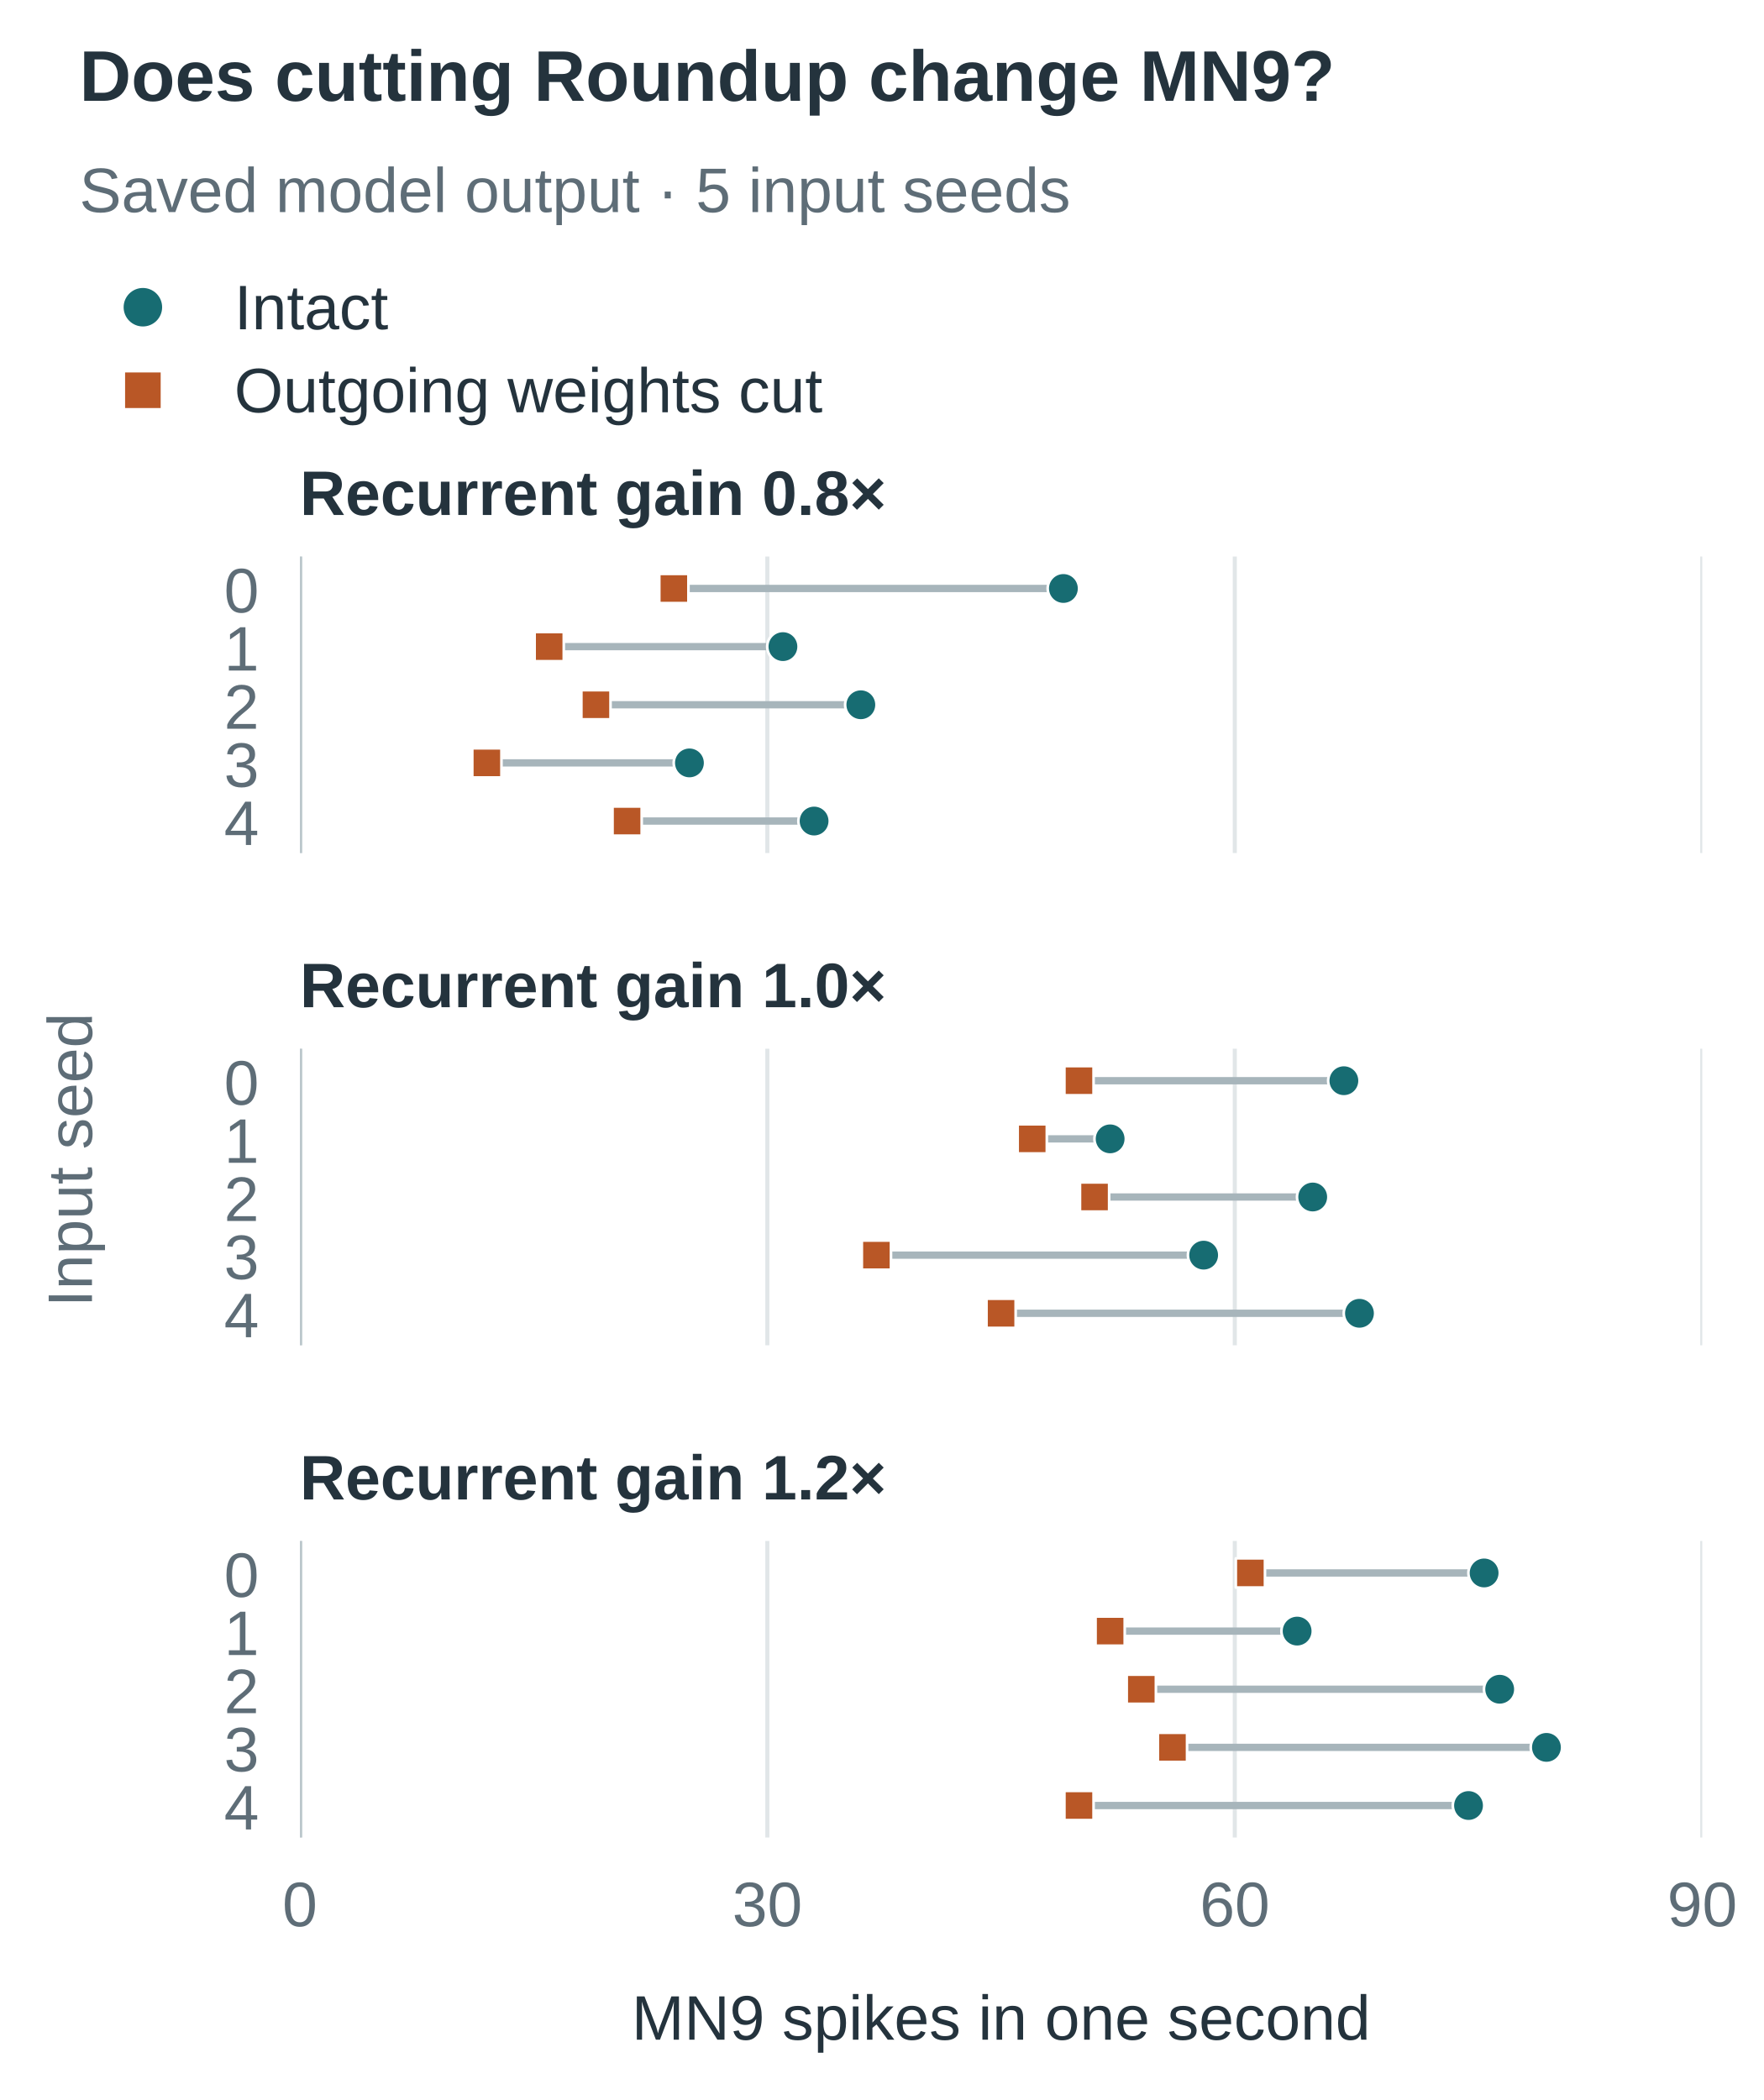
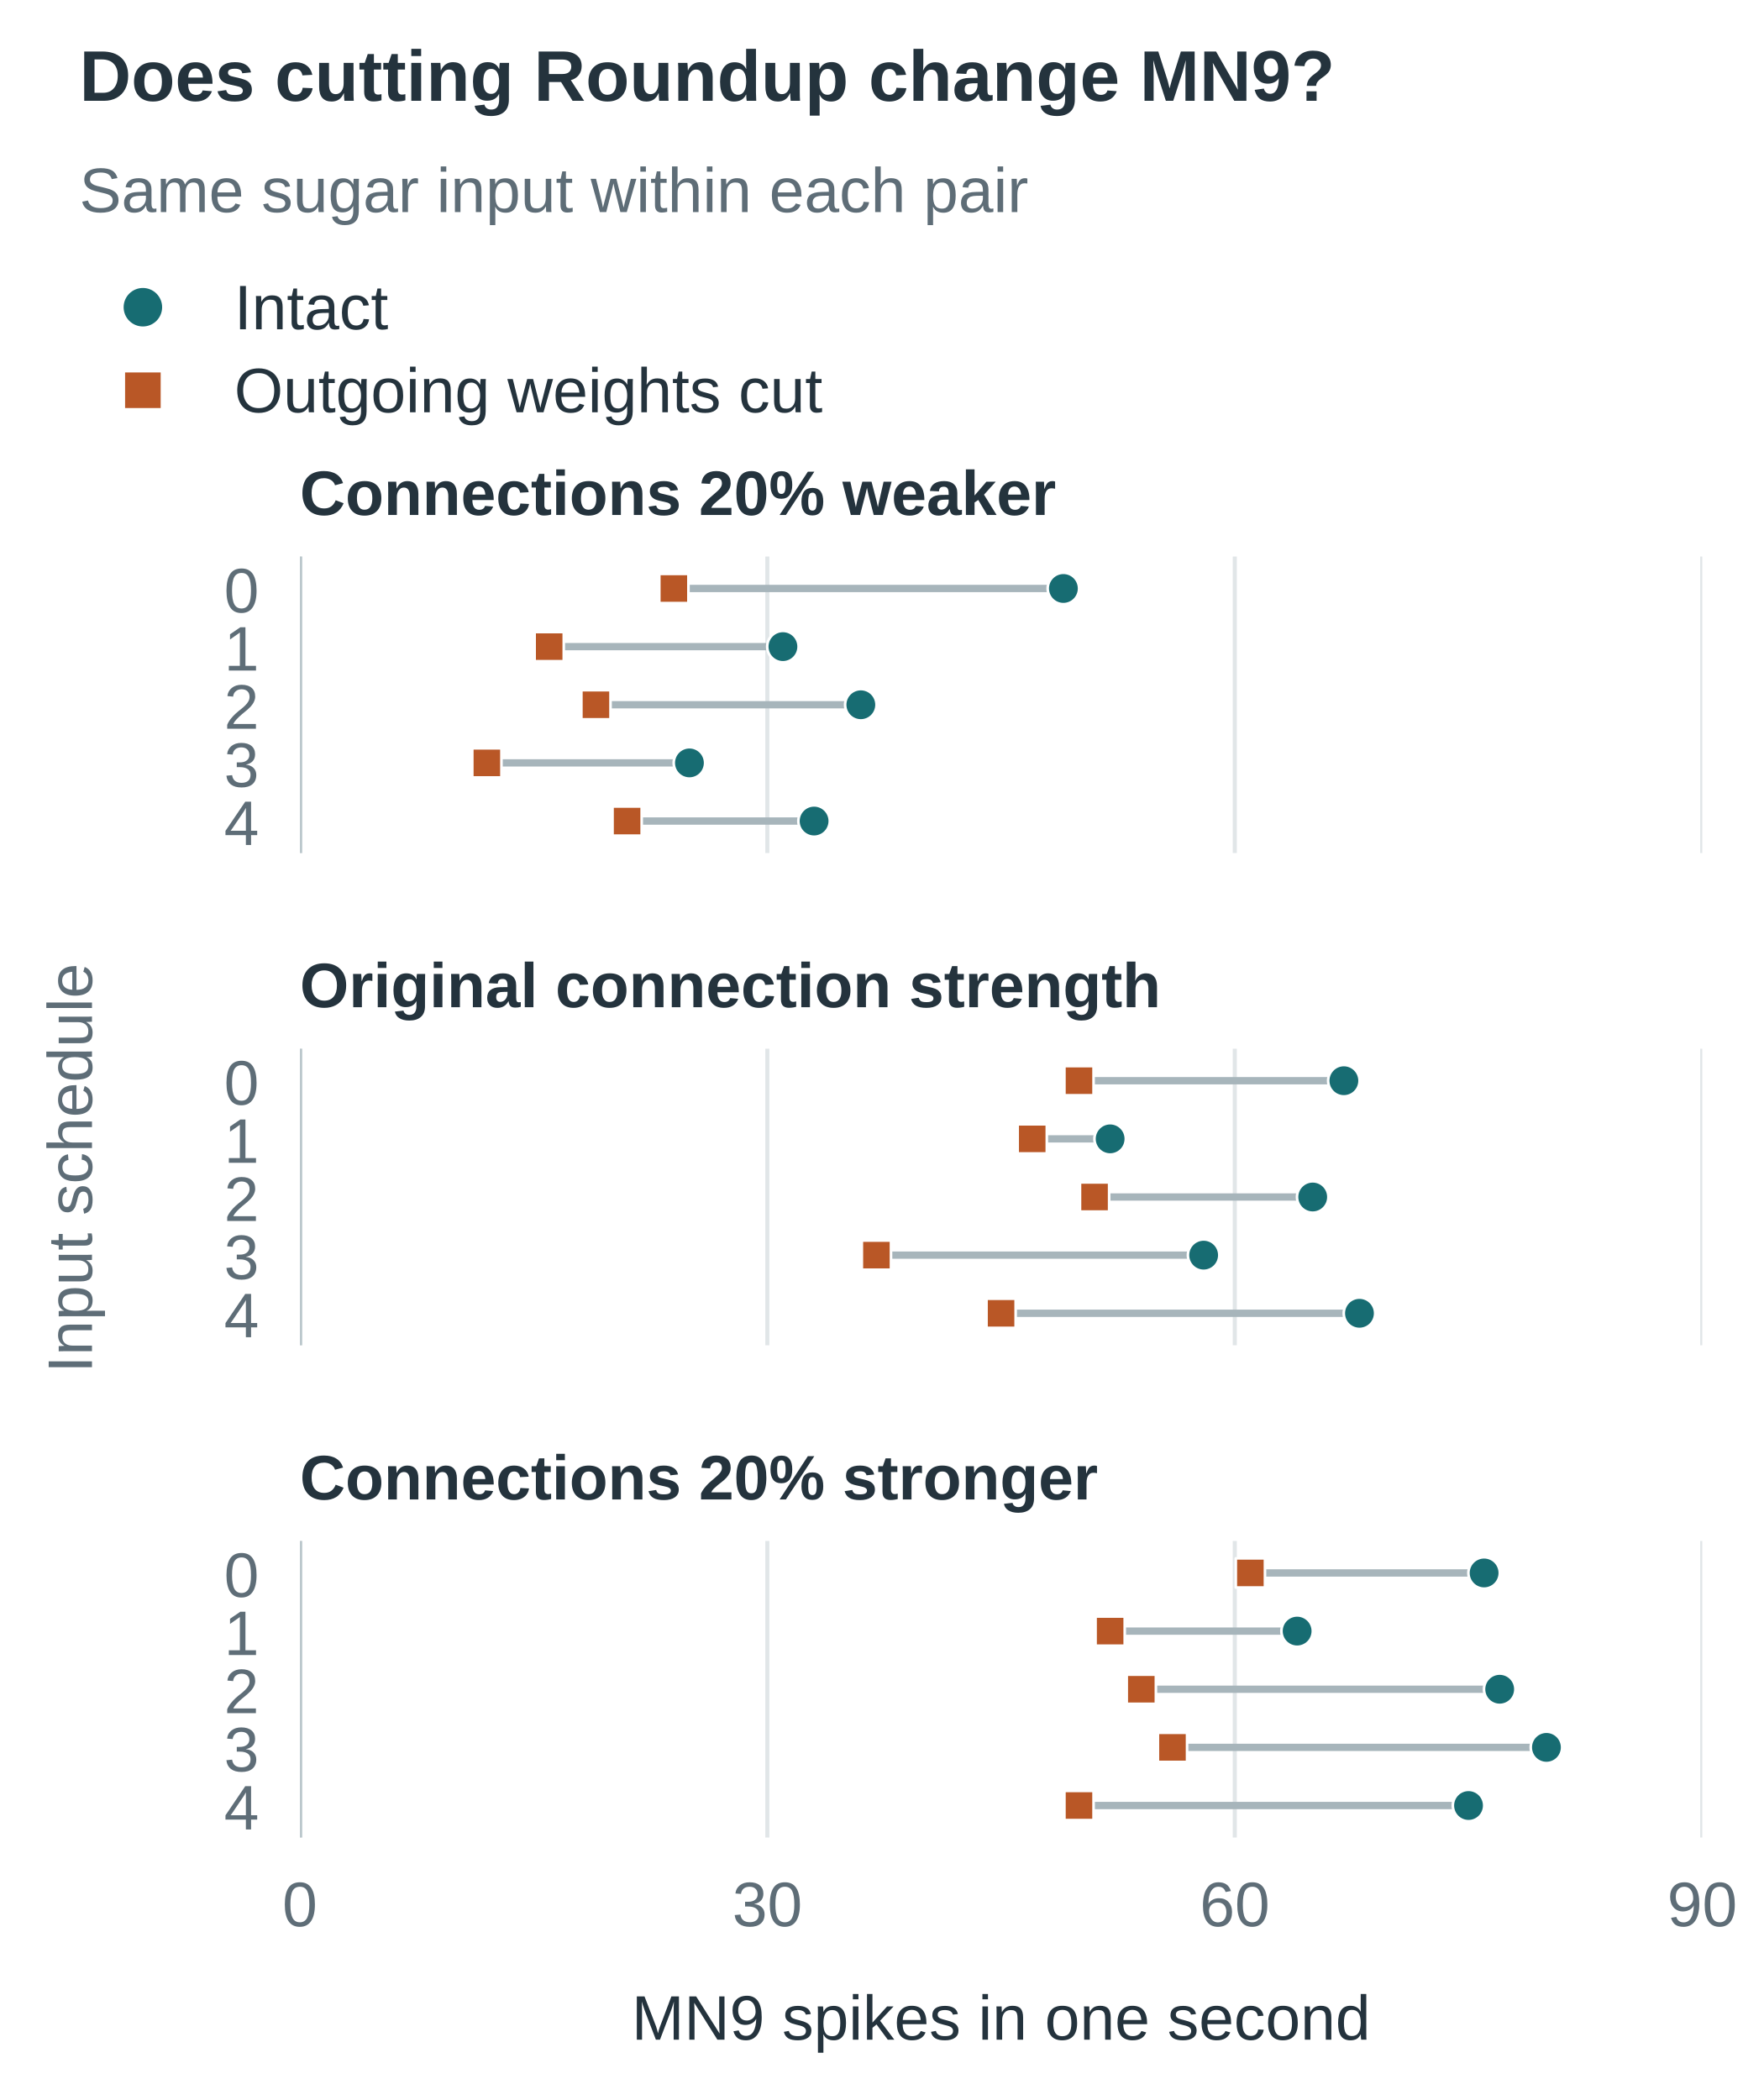
<svg xmlns="http://www.w3.org/2000/svg" xmlns:xlink="http://www.w3.org/1999/xlink" width="302.4pt" height="360pt" viewBox="0 0 302.4 360" version="1.1">
  <defs>
    <style type="text/css">*{stroke-linejoin: round; stroke-linecap: butt}</style>
  </defs>
  <g id="figure_1">
    <g id="patch_1">
      <path d="M 0 360 L 302.4 360 L 302.4 0 L 0 0 z " style="fill: #ffffff" />
    </g>
    <g id="axes_1">
      <g id="patch_2">
        <path d="M 51.408 146.233 L 291.816 146.233 L 291.816 95.4 L 51.408 95.4 z " style="fill: #ffffff" />
      </g>
      <g id="matplotlib.axis_1">
        <g id="xtick_1">
          <g id="line2d_1">
            <path d="M 51.408 146.233 L 51.408 95.4 " clip-path="url(#p2f4392fdd7)" style="fill: none; stroke: #e1e6e8; stroke-width: 0.7; stroke-linecap: square" />
          </g>
          <g id="line2d_2" />
        </g>
        <g id="xtick_2">
          <g id="line2d_3">
            <path d="M 131.544 146.233 L 131.544 95.4 " clip-path="url(#p2f4392fdd7)" style="fill: none; stroke: #e1e6e8; stroke-width: 0.7; stroke-linecap: square" />
          </g>
          <g id="line2d_4" />
        </g>
        <g id="xtick_3">
          <g id="line2d_5">
            <path d="M 211.68 146.233 L 211.68 95.4 " clip-path="url(#p2f4392fdd7)" style="fill: none; stroke: #e1e6e8; stroke-width: 0.7; stroke-linecap: square" />
          </g>
          <g id="line2d_6" />
        </g>
        <g id="xtick_4">
          <g id="line2d_7">
            <path d="M 291.816 146.233 L 291.816 95.4 " clip-path="url(#p2f4392fdd7)" style="fill: none; stroke: #e1e6e8; stroke-width: 0.7; stroke-linecap: square" />
          </g>
          <g id="line2d_8" />
        </g>
      </g>
      <g id="matplotlib.axis_2">
        <g id="ytick_1">
          <g id="line2d_9" />
          <g id="text_1">
            <text style="font-size: 10.8px; font-family: Arial, 'DejaVu Sans', sans-serif; text-anchor: end; fill: #5e6d77" x="44.408" y="104.985" transform="rotate(-0 44.408 104.9852)">0</text>
          </g>
        </g>
        <g id="ytick_2">
          <g id="line2d_10" />
          <g id="text_2">
            <text style="font-size: 10.8px; font-family: Arial, 'DejaVu Sans', sans-serif; text-anchor: end; fill: #5e6d77" x="44.408" y="114.953" transform="rotate(-0 44.408 114.9525)">1</text>
          </g>
        </g>
        <g id="ytick_3">
          <g id="line2d_11" />
          <g id="text_3">
            <text style="font-size: 10.8px; font-family: Arial, 'DejaVu Sans', sans-serif; text-anchor: end; fill: #5e6d77" x="44.408" y="124.92" transform="rotate(-0 44.408 124.9198)">2</text>
          </g>
        </g>
        <g id="ytick_4">
          <g id="line2d_12" />
          <g id="text_4">
            <text style="font-size: 10.8px; font-family: Arial, 'DejaVu Sans', sans-serif; text-anchor: end; fill: #5e6d77" x="44.408" y="134.887" transform="rotate(-0 44.408 134.8871)">3</text>
          </g>
        </g>
        <g id="ytick_5">
          <g id="line2d_13" />
          <g id="text_5">
            <text style="font-size: 10.8px; font-family: Arial, 'DejaVu Sans', sans-serif; text-anchor: end; fill: #5e6d77" x="44.408" y="144.854" transform="rotate(-0 44.408 144.8545)">4</text>
          </g>
        </g>
      </g>
      <g id="line2d_14">
        <path d="M 51.408 146.233 L 51.408 95.4 " clip-path="url(#p2f4392fdd7)" style="fill: none; stroke: #bbc7cc; stroke-width: 0.8; stroke-linecap: square" />
      </g>
      <g id="pair-g0p8-s0" data-gain="0.8" data-seed="0" data-intact="49" data-cut="24">
        <path d="M 115.517 100.882 L 182.297 100.882 " clip-path="url(#p2f4392fdd7)" style="fill: none; stroke: #a7b5bb; stroke-width: 1.25; stroke-linecap: square" />
      </g>
      <g id="pair-g0p8-s1" data-gain="0.8" data-seed="1" data-intact="31" data-cut="16">
        <path d="M 94.147 110.849 L 134.215 110.849 " clip-path="url(#p2f4392fdd7)" style="fill: none; stroke: #a7b5bb; stroke-width: 1.25; stroke-linecap: square" />
      </g>
      <g id="pair-g0p8-s2" data-gain="0.8" data-seed="2" data-intact="36" data-cut="19">
        <path d="M 102.161 120.817 L 147.571 120.817 " clip-path="url(#p2f4392fdd7)" style="fill: none; stroke: #a7b5bb; stroke-width: 1.25; stroke-linecap: square" />
      </g>
      <g id="pair-g0p8-s3" data-gain="0.8" data-seed="3" data-intact="25" data-cut="12">
        <path d="M 83.462 130.784 L 118.188 130.784 " clip-path="url(#p2f4392fdd7)" style="fill: none; stroke: #a7b5bb; stroke-width: 1.25; stroke-linecap: square" />
      </g>
      <g id="pair-g0p8-s4" data-gain="0.8" data-seed="4" data-intact="33" data-cut="21">
        <path d="M 107.503 140.751 L 139.558 140.751 " clip-path="url(#p2f4392fdd7)" style="fill: none; stroke: #a7b5bb; stroke-width: 1.25; stroke-linecap: square" />
      </g>
      <g id="text_6">
-         <text style="font-weight: 600; font-size: 10.8px; font-family: Arial, 'DejaVu Sans', sans-serif; text-anchor: start; fill: #24333d" x="51.408" y="88.283" transform="rotate(-0 51.408 88.28333)">Recurrent gain 0.8×</text>
+         <text style="font-weight: 600; font-size: 10.8px; font-family: Arial, 'DejaVu Sans', sans-serif; text-anchor: start; fill: #24333d" x="51.408" y="88.283" transform="rotate(-0 51.408 88.28333)">Connections 20% weaker</text>
      </g>
      <g id="pair-g0p8-s0-intact">
        <defs>
          <path id="mf33c66e402" d="M 0 2.693 C 0.714 2.693 1.399 2.409 1.904 1.904 C 2.409 1.399 2.693 0.714 2.693 0 C 2.693 -0.714 2.409 -1.399 1.904 -1.904 C 1.399 -2.409 0.714 -2.693 0 -2.693 C -0.714 -2.693 -1.399 -2.409 -1.904 -1.904 C -2.409 -1.399 -2.693 -0.714 -2.693 0 C -2.693 0.714 -2.409 1.399 -1.904 1.904 C -1.399 2.409 -0.714 2.693 0 2.693 z " style="stroke: #ffffff; stroke-width: 0.45" />
        </defs>
        <g clip-path="url(#p2f4392fdd7)">
          <use xlink:href="#mf33c66e402" x="182.297" y="100.882" style="fill: #176c72; stroke: #ffffff; stroke-width: 0.45" />
        </g>
      </g>
      <g id="pair-g0p8-s1-intact">
        <g clip-path="url(#p2f4392fdd7)">
          <use xlink:href="#mf33c66e402" x="134.215" y="110.849" style="fill: #176c72; stroke: #ffffff; stroke-width: 0.45" />
        </g>
      </g>
      <g id="pair-g0p8-s2-intact">
        <g clip-path="url(#p2f4392fdd7)">
          <use xlink:href="#mf33c66e402" x="147.571" y="120.817" style="fill: #176c72; stroke: #ffffff; stroke-width: 0.45" />
        </g>
      </g>
      <g id="pair-g0p8-s3-intact">
        <g clip-path="url(#p2f4392fdd7)">
          <use xlink:href="#mf33c66e402" x="118.188" y="130.784" style="fill: #176c72; stroke: #ffffff; stroke-width: 0.45" />
        </g>
      </g>
      <g id="pair-g0p8-s4-intact">
        <g clip-path="url(#p2f4392fdd7)">
          <use xlink:href="#mf33c66e402" x="139.558" y="140.751" style="fill: #176c72; stroke: #ffffff; stroke-width: 0.45" />
        </g>
      </g>
      <g id="pair-g0p8-s0-cut">
        <defs>
          <path id="mb7a06e0088" d="M -2.5 2.5 L 2.5 2.5 L 2.5 -2.5 L -2.5 -2.5 z " style="stroke: #ffffff; stroke-width: 0.45" />
        </defs>
        <g clip-path="url(#p2f4392fdd7)">
          <use xlink:href="#mb7a06e0088" x="115.517" y="100.882" style="fill: #b95726; stroke: #ffffff; stroke-width: 0.45" />
        </g>
      </g>
      <g id="pair-g0p8-s1-cut">
        <g clip-path="url(#p2f4392fdd7)">
          <use xlink:href="#mb7a06e0088" x="94.147" y="110.849" style="fill: #b95726; stroke: #ffffff; stroke-width: 0.45" />
        </g>
      </g>
      <g id="pair-g0p8-s2-cut">
        <g clip-path="url(#p2f4392fdd7)">
          <use xlink:href="#mb7a06e0088" x="102.161" y="120.817" style="fill: #b95726; stroke: #ffffff; stroke-width: 0.45" />
        </g>
      </g>
      <g id="pair-g0p8-s3-cut">
        <g clip-path="url(#p2f4392fdd7)">
          <use xlink:href="#mb7a06e0088" x="83.462" y="130.784" style="fill: #b95726; stroke: #ffffff; stroke-width: 0.45" />
        </g>
      </g>
      <g id="pair-g0p8-s4-cut">
        <g clip-path="url(#p2f4392fdd7)">
          <use xlink:href="#mb7a06e0088" x="107.503" y="140.751" style="fill: #b95726; stroke: #ffffff; stroke-width: 0.45" />
        </g>
      </g>
    </g>
    <g id="axes_2">
      <g id="patch_3">
        <path d="M 51.408 230.617 L 291.816 230.617 L 291.816 179.783 L 51.408 179.783 z " style="fill: #ffffff" />
      </g>
      <g id="matplotlib.axis_3">
        <g id="xtick_5">
          <g id="line2d_15">
            <path d="M 51.408 230.617 L 51.408 179.783 " clip-path="url(#p592fbda311)" style="fill: none; stroke: #e1e6e8; stroke-width: 0.7; stroke-linecap: square" />
          </g>
          <g id="line2d_16" />
        </g>
        <g id="xtick_6">
          <g id="line2d_17">
            <path d="M 131.544 230.617 L 131.544 179.783 " clip-path="url(#p592fbda311)" style="fill: none; stroke: #e1e6e8; stroke-width: 0.7; stroke-linecap: square" />
          </g>
          <g id="line2d_18" />
        </g>
        <g id="xtick_7">
          <g id="line2d_19">
            <path d="M 211.68 230.617 L 211.68 179.783 " clip-path="url(#p592fbda311)" style="fill: none; stroke: #e1e6e8; stroke-width: 0.7; stroke-linecap: square" />
          </g>
          <g id="line2d_20" />
        </g>
        <g id="xtick_8">
          <g id="line2d_21">
            <path d="M 291.816 230.617 L 291.816 179.783 " clip-path="url(#p592fbda311)" style="fill: none; stroke: #e1e6e8; stroke-width: 0.7; stroke-linecap: square" />
          </g>
          <g id="line2d_22" />
        </g>
      </g>
      <g id="matplotlib.axis_4">
        <g id="ytick_6">
          <g id="line2d_23" />
          <g id="text_7">
            <text style="font-size: 10.8px; font-family: Arial, 'DejaVu Sans', sans-serif; text-anchor: end; fill: #5e6d77" x="44.408" y="189.369" transform="rotate(-0 44.408 189.3685)">0</text>
          </g>
        </g>
        <g id="ytick_7">
          <g id="line2d_24" />
          <g id="text_8">
            <text style="font-size: 10.8px; font-family: Arial, 'DejaVu Sans', sans-serif; text-anchor: end; fill: #5e6d77" x="44.408" y="199.336" transform="rotate(-0 44.408 199.3358)">1</text>
          </g>
        </g>
        <g id="ytick_8">
          <g id="line2d_25" />
          <g id="text_9">
            <text style="font-size: 10.8px; font-family: Arial, 'DejaVu Sans', sans-serif; text-anchor: end; fill: #5e6d77" x="44.408" y="209.303" transform="rotate(-0 44.408 209.3032)">2</text>
          </g>
        </g>
        <g id="ytick_9">
          <g id="line2d_26" />
          <g id="text_10">
            <text style="font-size: 10.8px; font-family: Arial, 'DejaVu Sans', sans-serif; text-anchor: end; fill: #5e6d77" x="44.408" y="219.27" transform="rotate(-0 44.408 219.2705)">3</text>
          </g>
        </g>
        <g id="ytick_10">
          <g id="line2d_27" />
          <g id="text_11">
            <text style="font-size: 10.8px; font-family: Arial, 'DejaVu Sans', sans-serif; text-anchor: end; fill: #5e6d77" x="44.408" y="229.238" transform="rotate(-0 44.408 229.2378)">4</text>
          </g>
        </g>
      </g>
      <g id="line2d_28">
        <path d="M 51.408 230.617 L 51.408 179.783 " clip-path="url(#p592fbda311)" style="fill: none; stroke: #bbc7cc; stroke-width: 0.8; stroke-linecap: square" />
      </g>
      <g id="pair-g1p0-s0" data-gain="1.0" data-seed="0" data-intact="67" data-cut="50">
        <path d="M 184.968 185.265 L 230.378 185.265 " clip-path="url(#p592fbda311)" style="fill: none; stroke: #a7b5bb; stroke-width: 1.25; stroke-linecap: square" />
      </g>
      <g id="pair-g1p0-s1" data-gain="1.0" data-seed="1" data-intact="52" data-cut="47">
        <path d="M 176.954 195.233 L 190.31 195.233 " clip-path="url(#p592fbda311)" style="fill: none; stroke: #a7b5bb; stroke-width: 1.25; stroke-linecap: square" />
      </g>
      <g id="pair-g1p0-s2" data-gain="1.0" data-seed="2" data-intact="65" data-cut="51">
        <path d="M 187.639 205.2 L 225.036 205.2 " clip-path="url(#p592fbda311)" style="fill: none; stroke: #a7b5bb; stroke-width: 1.25; stroke-linecap: square" />
      </g>
      <g id="pair-g1p0-s3" data-gain="1.0" data-seed="3" data-intact="58" data-cut="37">
        <path d="M 150.242 215.167 L 206.338 215.167 " clip-path="url(#p592fbda311)" style="fill: none; stroke: #a7b5bb; stroke-width: 1.25; stroke-linecap: square" />
      </g>
      <g id="pair-g1p0-s4" data-gain="1.0" data-seed="4" data-intact="68" data-cut="45">
        <path d="M 171.612 225.135 L 233.05 225.135 " clip-path="url(#p592fbda311)" style="fill: none; stroke: #a7b5bb; stroke-width: 1.25; stroke-linecap: square" />
      </g>
      <g id="text_12">
-         <text style="font-weight: 600; font-size: 10.8px; font-family: Arial, 'DejaVu Sans', sans-serif; text-anchor: start; fill: #24333d" x="51.408" y="172.667" transform="rotate(-0 51.408 172.6667)">Recurrent gain 1.0×</text>
+         <text style="font-weight: 600; font-size: 10.8px; font-family: Arial, 'DejaVu Sans', sans-serif; text-anchor: start; fill: #24333d" x="51.408" y="172.667" transform="rotate(-0 51.408 172.6667)">Original connection strength</text>
      </g>
      <g id="pair-g1p0-s0-intact">
        <g clip-path="url(#p592fbda311)">
          <use xlink:href="#mf33c66e402" x="230.378" y="185.265" style="fill: #176c72; stroke: #ffffff; stroke-width: 0.45" />
        </g>
      </g>
      <g id="pair-g1p0-s1-intact">
        <g clip-path="url(#p592fbda311)">
          <use xlink:href="#mf33c66e402" x="190.31" y="195.233" style="fill: #176c72; stroke: #ffffff; stroke-width: 0.45" />
        </g>
      </g>
      <g id="pair-g1p0-s2-intact">
        <g clip-path="url(#p592fbda311)">
          <use xlink:href="#mf33c66e402" x="225.036" y="205.2" style="fill: #176c72; stroke: #ffffff; stroke-width: 0.45" />
        </g>
      </g>
      <g id="pair-g1p0-s3-intact">
        <g clip-path="url(#p592fbda311)">
          <use xlink:href="#mf33c66e402" x="206.338" y="215.167" style="fill: #176c72; stroke: #ffffff; stroke-width: 0.45" />
        </g>
      </g>
      <g id="pair-g1p0-s4-intact">
        <g clip-path="url(#p592fbda311)">
          <use xlink:href="#mf33c66e402" x="233.05" y="225.135" style="fill: #176c72; stroke: #ffffff; stroke-width: 0.45" />
        </g>
      </g>
      <g id="pair-g1p0-s0-cut">
        <g clip-path="url(#p592fbda311)">
          <use xlink:href="#mb7a06e0088" x="184.968" y="185.265" style="fill: #b95726; stroke: #ffffff; stroke-width: 0.45" />
        </g>
      </g>
      <g id="pair-g1p0-s1-cut">
        <g clip-path="url(#p592fbda311)">
          <use xlink:href="#mb7a06e0088" x="176.954" y="195.233" style="fill: #b95726; stroke: #ffffff; stroke-width: 0.45" />
        </g>
      </g>
      <g id="pair-g1p0-s2-cut">
        <g clip-path="url(#p592fbda311)">
          <use xlink:href="#mb7a06e0088" x="187.639" y="205.2" style="fill: #b95726; stroke: #ffffff; stroke-width: 0.45" />
        </g>
      </g>
      <g id="pair-g1p0-s3-cut">
        <g clip-path="url(#p592fbda311)">
          <use xlink:href="#mb7a06e0088" x="150.242" y="215.167" style="fill: #b95726; stroke: #ffffff; stroke-width: 0.45" />
        </g>
      </g>
      <g id="pair-g1p0-s4-cut">
        <g clip-path="url(#p592fbda311)">
          <use xlink:href="#mb7a06e0088" x="171.612" y="225.135" style="fill: #b95726; stroke: #ffffff; stroke-width: 0.45" />
        </g>
      </g>
    </g>
    <g id="axes_3">
      <g id="patch_4">
        <path d="M 51.408 315 L 291.816 315 L 291.816 264.167 L 51.408 264.167 z " style="fill: #ffffff" />
      </g>
      <g id="matplotlib.axis_5">
        <g id="xtick_9">
          <g id="line2d_29">
            <path d="M 51.408 315 L 51.408 264.167 " clip-path="url(#pceb5df5de3)" style="fill: none; stroke: #e1e6e8; stroke-width: 0.7; stroke-linecap: square" />
          </g>
          <g id="line2d_30" />
          <g id="text_13">
            <text style="font-size: 10.8px; font-family: Arial, 'DejaVu Sans', sans-serif; text-anchor: middle; fill: #5e6d77" x="51.408" y="330.206" transform="rotate(-0 51.408 330.2063)">0</text>
          </g>
        </g>
        <g id="xtick_10">
          <g id="line2d_31">
            <path d="M 131.544 315 L 131.544 264.167 " clip-path="url(#pceb5df5de3)" style="fill: none; stroke: #e1e6e8; stroke-width: 0.7; stroke-linecap: square" />
          </g>
          <g id="line2d_32" />
          <g id="text_14">
            <text style="font-size: 10.8px; font-family: Arial, 'DejaVu Sans', sans-serif; text-anchor: middle; fill: #5e6d77" x="131.544" y="330.206" transform="rotate(-0 131.544 330.2063)">30</text>
          </g>
        </g>
        <g id="xtick_11">
          <g id="line2d_33">
            <path d="M 211.68 315 L 211.68 264.167 " clip-path="url(#pceb5df5de3)" style="fill: none; stroke: #e1e6e8; stroke-width: 0.7; stroke-linecap: square" />
          </g>
          <g id="line2d_34" />
          <g id="text_15">
            <text style="font-size: 10.8px; font-family: Arial, 'DejaVu Sans', sans-serif; text-anchor: middle; fill: #5e6d77" x="211.68" y="330.206" transform="rotate(-0 211.68 330.2063)">60</text>
          </g>
        </g>
        <g id="xtick_12">
          <g id="line2d_35">
            <path d="M 291.816 315 L 291.816 264.167 " clip-path="url(#pceb5df5de3)" style="fill: none; stroke: #e1e6e8; stroke-width: 0.7; stroke-linecap: square" />
          </g>
          <g id="line2d_36" />
          <g id="text_16">
            <text style="font-size: 10.8px; font-family: Arial, 'DejaVu Sans', sans-serif; text-anchor: middle; fill: #5e6d77" x="291.816" y="330.206" transform="rotate(-0 291.816 330.2063)">90</text>
          </g>
        </g>
        <g id="text_17">
          <text style="font-size: 10.8px; font-family: Arial, 'DejaVu Sans', sans-serif; text-anchor: middle; fill: #24333d" x="171.612" y="349.659" transform="rotate(-0 171.612 349.6587)">MN9 spikes in one second</text>
        </g>
      </g>
      <g id="matplotlib.axis_6">
        <g id="ytick_11">
          <g id="line2d_37" />
          <g id="text_18">
            <text style="font-size: 10.8px; font-family: Arial, 'DejaVu Sans', sans-serif; text-anchor: end; fill: #5e6d77" x="44.408" y="273.752" transform="rotate(-0 44.408 273.7518)">0</text>
          </g>
        </g>
        <g id="ytick_12">
          <g id="line2d_38" />
          <g id="text_19">
            <text style="font-size: 10.8px; font-family: Arial, 'DejaVu Sans', sans-serif; text-anchor: end; fill: #5e6d77" x="44.408" y="283.719" transform="rotate(-0 44.408 283.7192)">1</text>
          </g>
        </g>
        <g id="ytick_13">
          <g id="line2d_39" />
          <g id="text_20">
            <text style="font-size: 10.8px; font-family: Arial, 'DejaVu Sans', sans-serif; text-anchor: end; fill: #5e6d77" x="44.408" y="293.686" transform="rotate(-0 44.408 293.6865)">2</text>
          </g>
        </g>
        <g id="ytick_14">
          <g id="line2d_40" />
          <g id="text_21">
            <text style="font-size: 10.8px; font-family: Arial, 'DejaVu Sans', sans-serif; text-anchor: end; fill: #5e6d77" x="44.408" y="303.654" transform="rotate(-0 44.408 303.6538)">3</text>
          </g>
        </g>
        <g id="ytick_15">
          <g id="line2d_41" />
          <g id="text_22">
            <text style="font-size: 10.8px; font-family: Arial, 'DejaVu Sans', sans-serif; text-anchor: end; fill: #5e6d77" x="44.408" y="313.621" transform="rotate(-0 44.408 313.6211)">4</text>
          </g>
        </g>
      </g>
      <g id="line2d_42">
        <path d="M 51.408 315 L 51.408 264.167 " clip-path="url(#pceb5df5de3)" style="fill: none; stroke: #bbc7cc; stroke-width: 0.8; stroke-linecap: square" />
      </g>
      <g id="pair-g1p2-s0" data-gain="1.2" data-seed="0" data-intact="76" data-cut="61">
        <path d="M 214.351 269.649 L 254.419 269.649 " clip-path="url(#pceb5df5de3)" style="fill: none; stroke: #a7b5bb; stroke-width: 1.25; stroke-linecap: square" />
      </g>
      <g id="pair-g1p2-s1" data-gain="1.2" data-seed="1" data-intact="64" data-cut="52">
        <path d="M 190.31 279.616 L 222.365 279.616 " clip-path="url(#pceb5df5de3)" style="fill: none; stroke: #a7b5bb; stroke-width: 1.25; stroke-linecap: square" />
      </g>
      <g id="pair-g1p2-s2" data-gain="1.2" data-seed="2" data-intact="77" data-cut="54">
        <path d="M 195.653 289.583 L 257.09 289.583 " clip-path="url(#pceb5df5de3)" style="fill: none; stroke: #a7b5bb; stroke-width: 1.25; stroke-linecap: square" />
      </g>
      <g id="pair-g1p2-s3" data-gain="1.2" data-seed="3" data-intact="80" data-cut="56">
        <path d="M 200.995 299.551 L 265.104 299.551 " clip-path="url(#pceb5df5de3)" style="fill: none; stroke: #a7b5bb; stroke-width: 1.25; stroke-linecap: square" />
      </g>
      <g id="pair-g1p2-s4" data-gain="1.2" data-seed="4" data-intact="75" data-cut="50">
        <path d="M 184.968 309.518 L 251.748 309.518 " clip-path="url(#pceb5df5de3)" style="fill: none; stroke: #a7b5bb; stroke-width: 1.25; stroke-linecap: square" />
      </g>
      <g id="text_23">
-         <text style="font-weight: 600; font-size: 10.8px; font-family: Arial, 'DejaVu Sans', sans-serif; text-anchor: start; fill: #24333d" x="51.408" y="257.05" transform="rotate(-0 51.408 257.05)">Recurrent gain 1.2×</text>
+         <text style="font-weight: 600; font-size: 10.8px; font-family: Arial, 'DejaVu Sans', sans-serif; text-anchor: start; fill: #24333d" x="51.408" y="257.05" transform="rotate(-0 51.408 257.05)">Connections 20% stronger</text>
      </g>
      <g id="pair-g1p2-s0-intact">
        <g clip-path="url(#pceb5df5de3)">
          <use xlink:href="#mf33c66e402" x="254.419" y="269.649" style="fill: #176c72; stroke: #ffffff; stroke-width: 0.45" />
        </g>
      </g>
      <g id="pair-g1p2-s1-intact">
        <g clip-path="url(#pceb5df5de3)">
          <use xlink:href="#mf33c66e402" x="222.365" y="279.616" style="fill: #176c72; stroke: #ffffff; stroke-width: 0.45" />
        </g>
      </g>
      <g id="pair-g1p2-s2-intact">
        <g clip-path="url(#pceb5df5de3)">
          <use xlink:href="#mf33c66e402" x="257.09" y="289.583" style="fill: #176c72; stroke: #ffffff; stroke-width: 0.45" />
        </g>
      </g>
      <g id="pair-g1p2-s3-intact">
        <g clip-path="url(#pceb5df5de3)">
          <use xlink:href="#mf33c66e402" x="265.104" y="299.551" style="fill: #176c72; stroke: #ffffff; stroke-width: 0.45" />
        </g>
      </g>
      <g id="pair-g1p2-s4-intact">
        <g clip-path="url(#pceb5df5de3)">
          <use xlink:href="#mf33c66e402" x="251.748" y="309.518" style="fill: #176c72; stroke: #ffffff; stroke-width: 0.45" />
        </g>
      </g>
      <g id="pair-g1p2-s0-cut">
        <g clip-path="url(#pceb5df5de3)">
          <use xlink:href="#mb7a06e0088" x="214.351" y="269.649" style="fill: #b95726; stroke: #ffffff; stroke-width: 0.45" />
        </g>
      </g>
      <g id="pair-g1p2-s1-cut">
        <g clip-path="url(#pceb5df5de3)">
          <use xlink:href="#mb7a06e0088" x="190.31" y="279.616" style="fill: #b95726; stroke: #ffffff; stroke-width: 0.45" />
        </g>
      </g>
      <g id="pair-g1p2-s2-cut">
        <g clip-path="url(#pceb5df5de3)">
          <use xlink:href="#mb7a06e0088" x="195.653" y="289.583" style="fill: #b95726; stroke: #ffffff; stroke-width: 0.45" />
        </g>
      </g>
      <g id="pair-g1p2-s3-cut">
        <g clip-path="url(#pceb5df5de3)">
          <use xlink:href="#mb7a06e0088" x="200.995" y="299.551" style="fill: #b95726; stroke: #ffffff; stroke-width: 0.45" />
        </g>
      </g>
      <g id="pair-g1p2-s4-cut">
        <g clip-path="url(#pceb5df5de3)">
          <use xlink:href="#mb7a06e0088" x="184.968" y="309.518" style="fill: #b95726; stroke: #ffffff; stroke-width: 0.45" />
        </g>
      </g>
    </g>
    <g id="text_24">
      <text style="font-weight: 600; font-size: 12.3px; font-family: Arial, 'DejaVu Sans', sans-serif; text-anchor: start; fill: #24333d" x="13.608" y="17.28" transform="rotate(-0 13.608 17.28)">Does cutting Roundup change MN9?</text>
    </g>
    <g id="text_25">
-       <text style="font-size: 10.8px; font-family: Arial, 'DejaVu Sans', sans-serif; text-anchor: start; fill: #5e6d77" x="13.608" y="36.36" transform="rotate(-0 13.608 36.36)">Saved model output · 5 input seeds</text>
+       <text style="font-size: 10.8px; font-family: Arial, 'DejaVu Sans', sans-serif; text-anchor: start; fill: #5e6d77" x="13.608" y="36.36" transform="rotate(-0 13.608 36.36)">Same sugar input within each pair</text>
    </g>
    <g id="text_26">
-       <text style="font-size: 10.8px; font-family: Arial, 'DejaVu Sans', sans-serif; fill: #5e6d77" transform="translate(15.76631 224.0654) rotate(-90)">Input seed</text>
+       <text style="font-size: 10.8px; font-family: Arial, 'DejaVu Sans', sans-serif; fill: #5e6d77" transform="translate(15.76631 235.3793) rotate(-90)">Input schedule</text>
    </g>
    <g id="legend_1">
      <g id="line2d_43">
        <defs>
          <path id="m279df961f0" d="M 0 2.8 C 0.743 2.8 1.455 2.505 1.98 1.98 C 2.505 1.455 2.8 0.743 2.8 0 C 2.8 -0.743 2.505 -1.455 1.98 -1.98 C 1.455 -2.505 0.743 -2.8 0 -2.8 C -0.743 -2.8 -1.455 -2.505 -1.98 -1.98 C -2.505 -1.455 -2.8 -0.743 -2.8 0 C -2.8 0.743 -2.505 1.455 -1.98 1.98 C -1.455 2.505 -0.743 2.8 0 2.8 z " style="stroke: #176c72" />
        </defs>
        <g>
          <use xlink:href="#m279df961f0" x="24.494" y="52.666" style="fill: #176c72; stroke: #176c72" />
        </g>
      </g>
      <g id="text_27">
        <text style="font-size: 10.8px; font-family: Arial, 'DejaVu Sans', sans-serif; text-anchor: start; fill: #24333d" x="40.154" y="56.446" transform="rotate(-0 40.1544 56.44631)">Intact</text>
      </g>
      <g id="line2d_44">
        <defs>
          <path id="ma78de5bb0c" d="M -2.55 2.55 L 2.55 2.55 L 2.55 -2.55 L -2.55 -2.55 z " style="stroke: #b95726; stroke-linejoin: miter" />
        </defs>
        <g>
          <use xlink:href="#ma78de5bb0c" x="24.494" y="66.899" style="fill: #b95726; stroke: #b95726; stroke-linejoin: miter" />
        </g>
      </g>
      <g id="text_28">
        <text style="font-size: 10.8px; font-family: Arial, 'DejaVu Sans', sans-serif; text-anchor: start; fill: #24333d" x="40.154" y="70.679" transform="rotate(-0 40.1544 70.67869)">Outgoing weights cut</text>
      </g>
    </g>
  </g>
  <defs>
    <clipPath id="p2f4392fdd7">
      <rect x="51.408" y="95.4" width="240.408" height="50.833" />
    </clipPath>
    <clipPath id="p592fbda311">
      <rect x="51.408" y="179.783" width="240.408" height="50.833" />
    </clipPath>
    <clipPath id="pceb5df5de3">
      <rect x="51.408" y="264.167" width="240.408" height="50.833" />
    </clipPath>
  </defs>
</svg>
